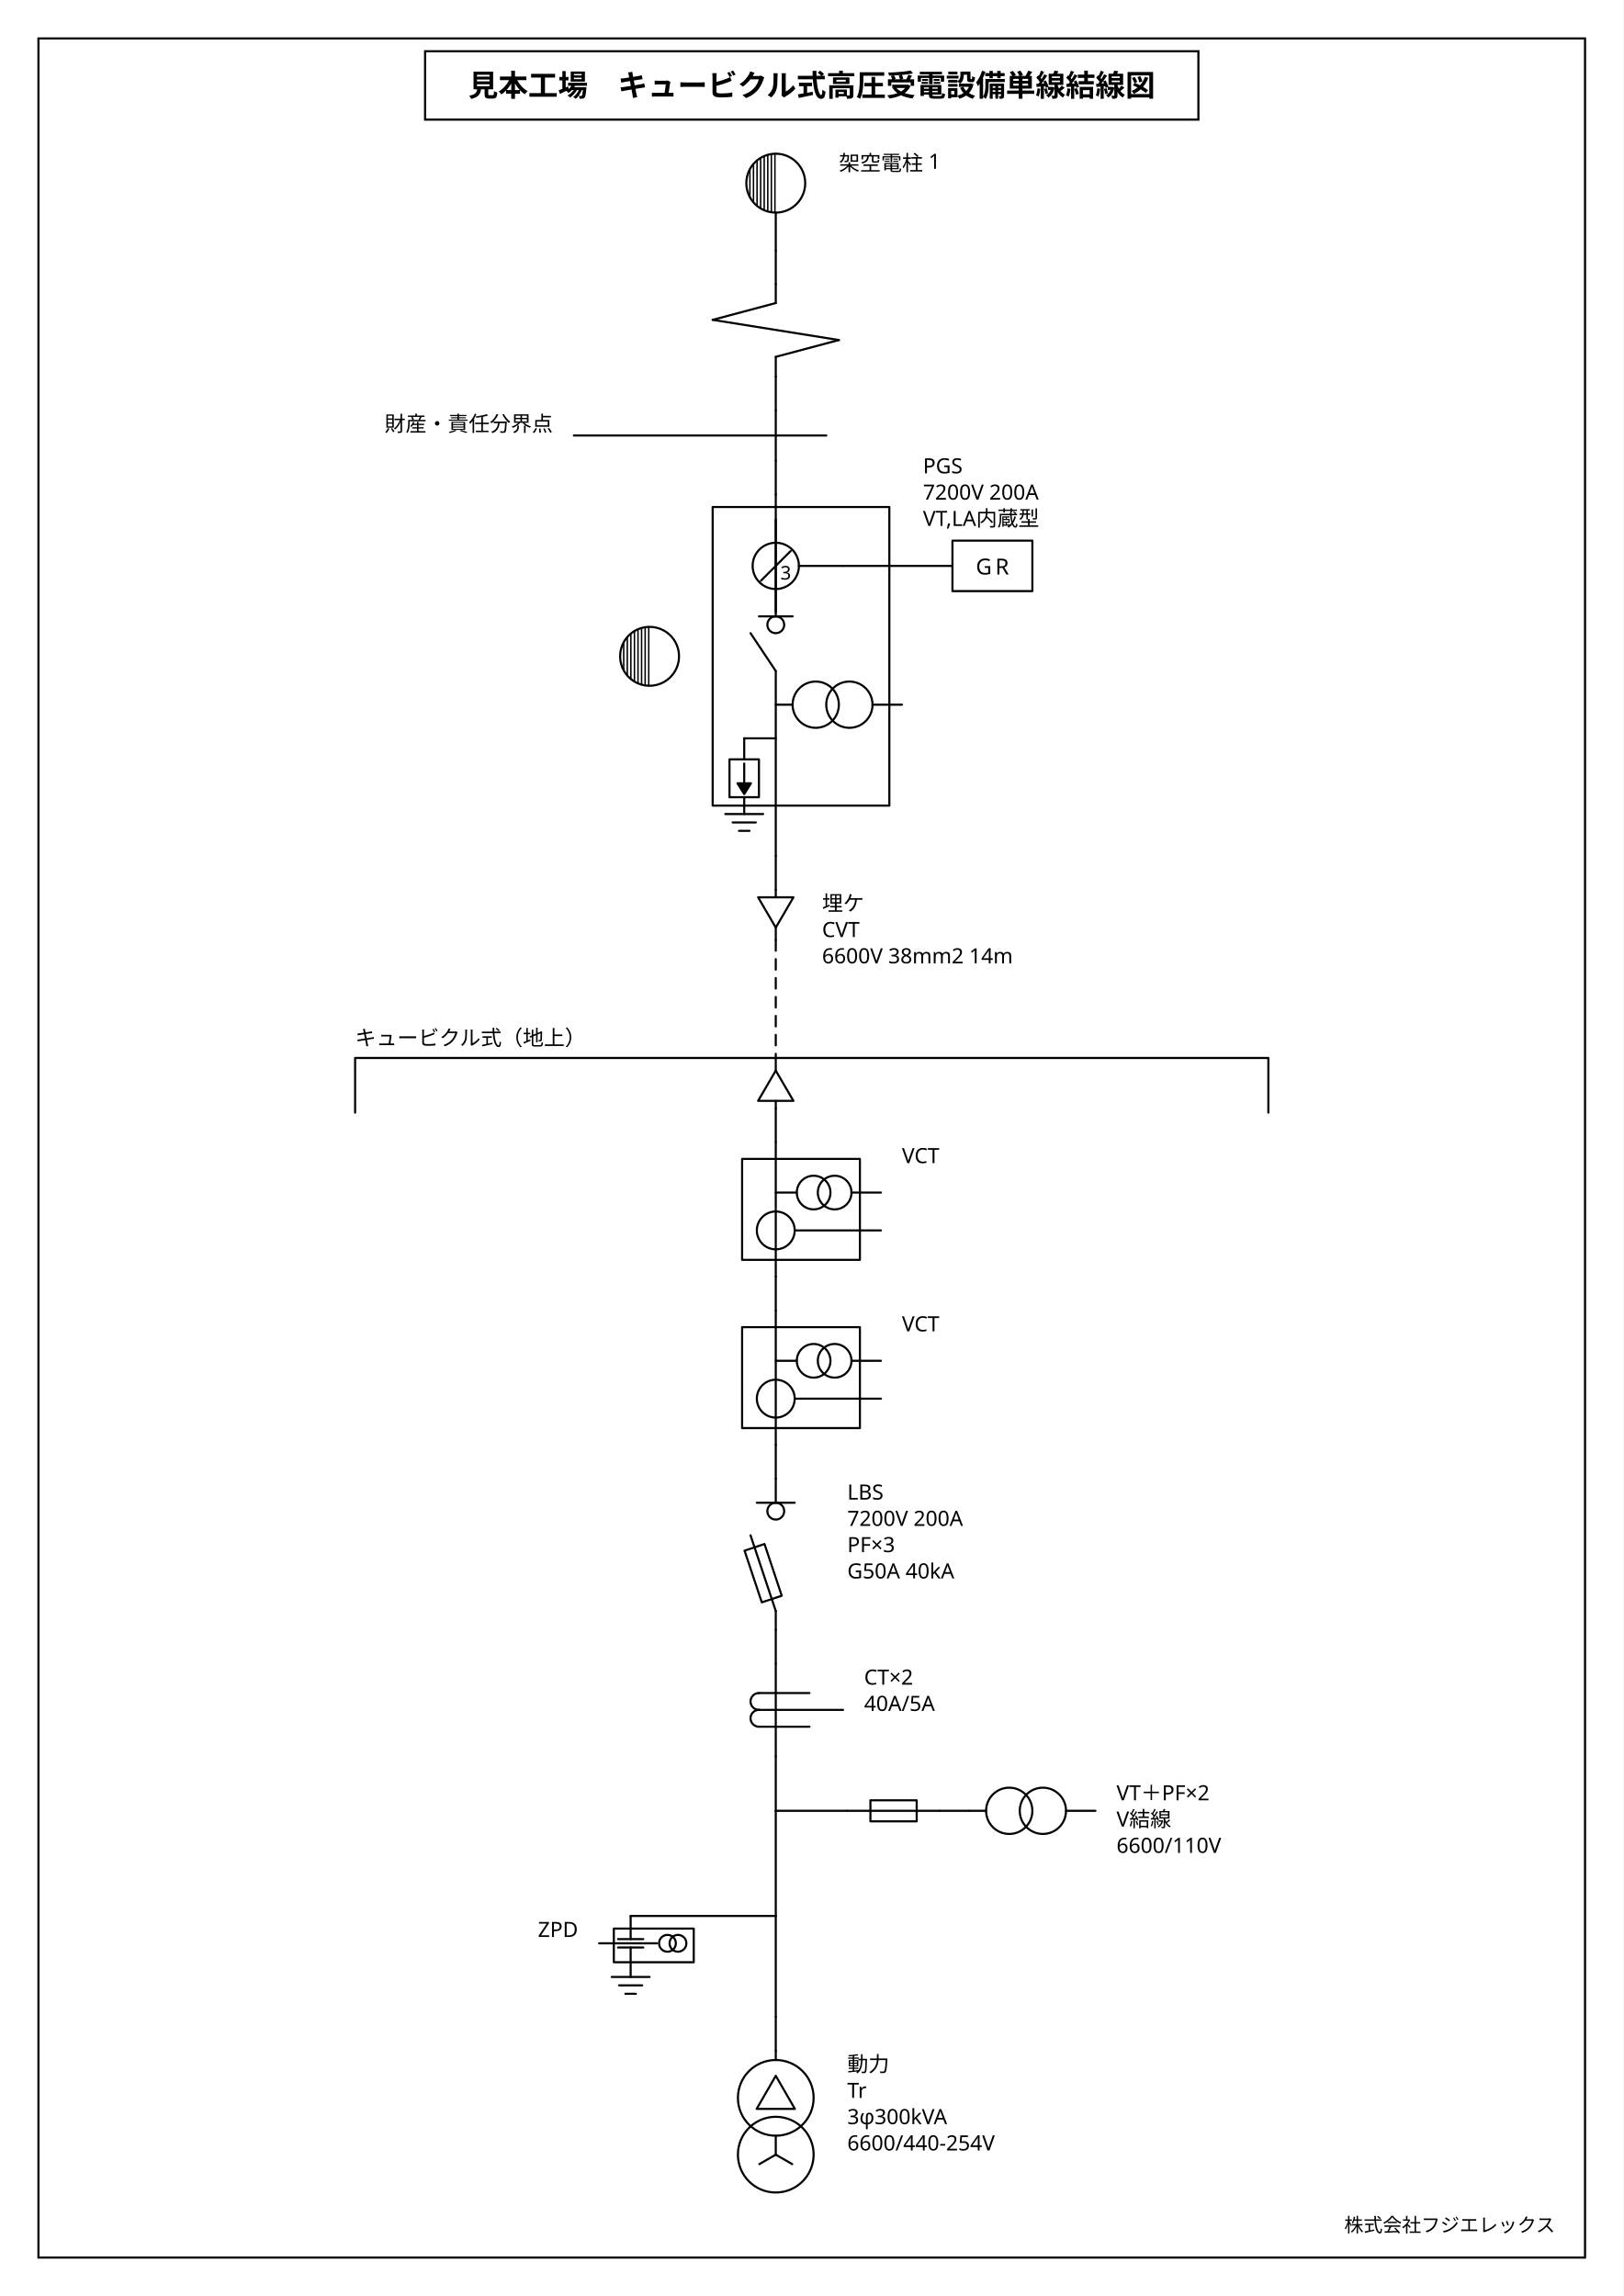
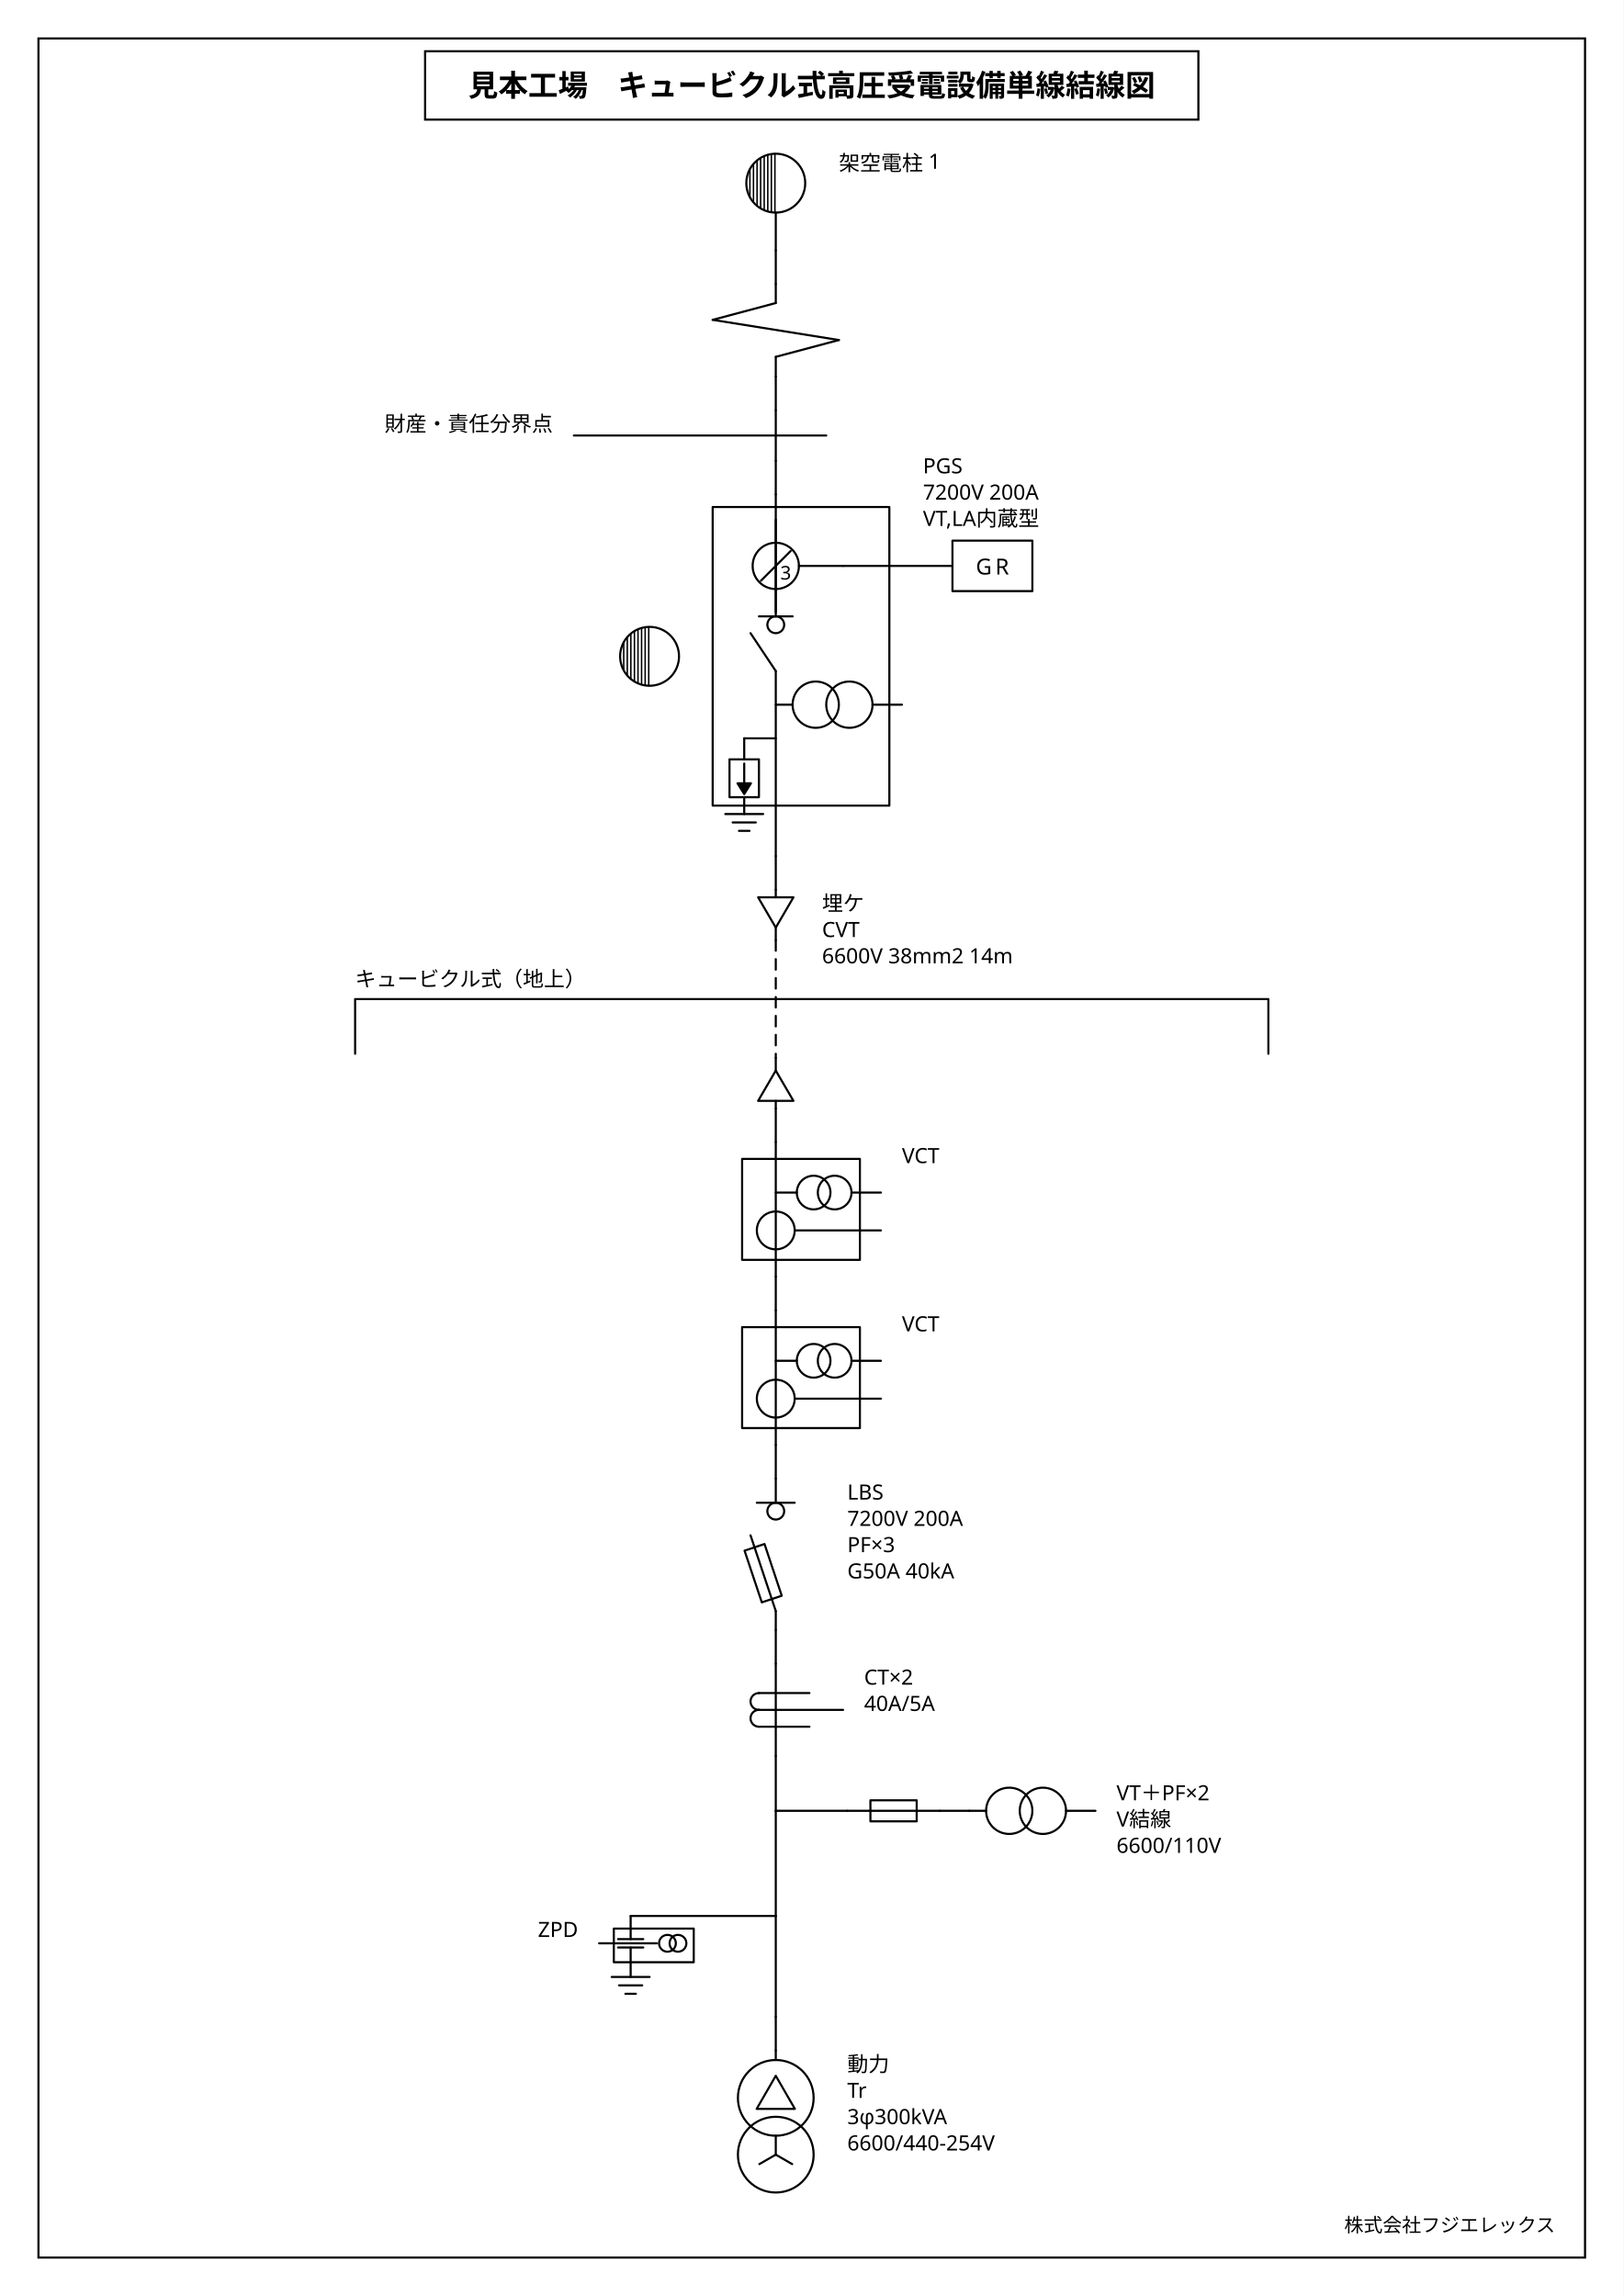
<svg xmlns="http://www.w3.org/2000/svg" viewBox="0 0 760 1075" width="760" height="1075">
  <rect x="0" y="0" width="760" height="1075" fill="#fff" />
  <g stroke="#000" fill="none">
    <rect x="18" y="18" width="724" height="1039" stroke-width="1" />
    <rect x="199" y="24" width="362" height="32" stroke-width="1" />
  </g>
  <text x="380" y="45" font-size="14" font-weight="700" text-anchor="middle" font-family="IPAGothic, 'IPAゴシック', 'Noto Sans JP', 'Hiragino Kaku Gothic ProN', 'Yu Gothic', sans-serif" fill="#000">見本工場　キュービクル式高圧受電設備単線結線図</text>
  <text x="728" y="1045" font-size="9" text-anchor="end" font-family="IPAGothic, 'IPAゴシック', 'Noto Sans JP', 'Hiragino Kaku Gothic ProN', 'Yu Gothic', sans-serif" fill="#000">株式会社フジエレックス</text>
  <g transform="translate(363.16 70) scale(0.9846)">
    <g stroke="#000" fill="none" stroke-linecap="round" stroke-linejoin="round" color="#000">
-       <path d="M -200 432 L 234.2 432 M -200 432 L -200 458 M 234.2 432 L 234.2 458" fill="none" stroke-width="1" />
-       <text x="-200" y="426" font-size="10" font-family="IPAGothic, 'IPAゴシック', 'Noto Sans JP', 'Hiragino Kaku Gothic ProN', 'Yu Gothic', sans-serif" fill="currentColor" stroke="none">キュービクル式（地上）</text>
+       <path d="M -200 404 L 234.2 404 M -200 404 L -200 430 M 234.2 404 L 234.2 430" fill="none" stroke-width="1" />
+       <text x="-200" y="398" font-size="10" font-family="IPAGothic, 'IPAゴシック', 'Noto Sans JP', 'Hiragino Kaku Gothic ProN', 'Yu Gothic', sans-serif" fill="currentColor" stroke="none">キュービクル式（地上）</text>
      <line x1="0" y1="48" x2="0" y2="64" stroke-width="1" />
      <line x1="0" y1="108" x2="0" y2="124" stroke-width="1" />
      <line x1="0" y1="148" x2="0" y2="164" stroke-width="1" />
      <line x1="0" y1="280" x2="-15" y2="280" stroke-width="1" />
      <line x1="32" y1="198" x2="84" y2="198" stroke-width="1" />
      <line x1="0" y1="336" x2="0" y2="352" stroke-width="1" />
      <line x1="0" y1="376" x2="0" y2="432" stroke-width="1" stroke-dasharray="5 4" />
      <line x1="0" y1="456" x2="0" y2="472" stroke-width="1" />
      <line x1="0" y1="536" x2="0" y2="552" stroke-width="1" />
      <line x1="0" y1="616" x2="0" y2="632" stroke-width="1" />
      <line x1="0" y1="704" x2="0" y2="720" stroke-width="1" />
      <line x1="0" y1="764" x2="0" y2="790" stroke-width="1" />
      <line x1="0" y1="790" x2="34" y2="790" stroke-width="1" />
      <line x1="78" y1="790" x2="92" y2="790" stroke-width="1" />
      <line x1="0" y1="790" x2="0" y2="840" stroke-width="1" />
      <line x1="0" y1="840" x2="-69" y2="840" stroke-width="1" />
      <line x1="0" y1="840" x2="0" y2="888" stroke-width="1" />
      <line x1="0" y1="888" x2="0" y2="904" stroke-width="1" />
      <g transform="translate(-16 0)">
        <circle cx="16" cy="16" r="14" fill="none" stroke-width="1" />
        <line x1="3.7" y1="9.313" x2="3.7" y2="22.687" stroke-width="0.7" />
        <line x1="5.4" y1="6.855" x2="5.4" y2="25.145" stroke-width="0.7" />
        <line x1="7.1" y1="5.193" x2="7.1" y2="26.807" stroke-width="0.7" />
        <line x1="8.8" y1="3.993" x2="8.8" y2="28.007" stroke-width="0.7" />
        <line x1="10.5" y1="3.126" x2="10.5" y2="28.874" stroke-width="0.7" />
        <line x1="12.2" y1="2.526" x2="12.2" y2="29.474" stroke-width="0.7" />
        <line x1="13.9" y1="2.158" x2="13.9" y2="29.842" stroke-width="0.7" />
        <line x1="15.6" y1="2.006" x2="15.6" y2="29.994" stroke-width="0.7" />
        <line x1="16" y1="30" x2="16" y2="48" stroke-width="1" />
      </g>
      <text x="30" y="10" font-size="10" text-anchor="start" font-family="IPAGothic, 'IPAゴシック', 'Noto Sans JP', 'Hiragino Kaku Gothic ProN', 'Yu Gothic', sans-serif" fill="currentColor" stroke="none">
        <tspan x="30" dy="0">架空電柱 1</tspan>
      </text>
      <g transform="translate(-30 64)">
        <line x1="30" y1="0" x2="30" y2="9" stroke-width="1" />
        <line x1="30" y1="9" x2="0" y2="17" stroke-width="1" />
        <line x1="0" y1="17" x2="60" y2="26.6" stroke-width="1" />
        <line x1="60" y1="26.6" x2="30" y2="34.6" stroke-width="1" />
        <line x1="30" y1="34.6" x2="30" y2="44" stroke-width="1" />
      </g>
      <g transform="translate(-96 124)">
        <line x1="96" y1="0" x2="96" y2="24" stroke-width="1" />
        <line x1="0" y1="12" x2="120" y2="12" stroke-width="1" />
      </g>
      <text x="-106" y="134" font-size="10" text-anchor="end" font-family="IPAGothic, 'IPAゴシック', 'Noto Sans JP', 'Hiragino Kaku Gothic ProN', 'Yu Gothic', sans-serif" fill="currentColor" stroke="none">
        <tspan x="-106" dy="0">財産・責任分界点</tspan>
      </text>
      <g transform="translate(-36 164)">
        <line x1="36" y1="0" x2="36" y2="6" stroke-width="1" />
        <rect x="6" y="6" width="84" height="142" fill="none" stroke-width="1" />
        <line x1="36" y1="6" x2="36" y2="58" stroke-width="1" />
        <line x1="28" y1="58" x2="44" y2="58" stroke-width="1" />
        <circle cx="36" cy="62" r="4" fill="none" stroke-width="1" />
        <line x1="36" y1="84" x2="24" y2="66" stroke-width="1" />
        <line x1="36" y1="84" x2="36" y2="172" stroke-width="1" />
      </g>
      <text x="70" y="154" font-size="10" text-anchor="start" font-family="IPAGothic, 'IPAゴシック', 'Noto Sans JP', 'Hiragino Kaku Gothic ProN', 'Yu Gothic', sans-serif" fill="currentColor" stroke="none">
        <tspan x="70" dy="0">PGS</tspan>
        <tspan x="70" dy="12.5">7200V 200A</tspan>
        <tspan x="70" dy="12.5">VT,LA内蔵型</tspan>
      </text>
      <g transform="translate(-76 225)">
        <circle cx="16" cy="16" r="14" fill="none" stroke-width="1" />
        <line x1="3.7" y1="9.313" x2="3.7" y2="22.687" stroke-width="0.7" />
        <line x1="5.4" y1="6.855" x2="5.4" y2="25.145" stroke-width="0.7" />
        <line x1="7.1" y1="5.193" x2="7.1" y2="26.807" stroke-width="0.7" />
        <line x1="8.8" y1="3.993" x2="8.8" y2="28.007" stroke-width="0.7" />
        <line x1="10.5" y1="3.126" x2="10.5" y2="28.874" stroke-width="0.7" />
        <line x1="12.2" y1="2.526" x2="12.2" y2="29.474" stroke-width="0.7" />
        <line x1="13.9" y1="2.158" x2="13.9" y2="29.842" stroke-width="0.7" />
        <line x1="15.6" y1="2.006" x2="15.6" y2="29.994" stroke-width="0.7" />
      </g>
      <g transform="translate(-20 176)">
        <line x1="20" y1="0" x2="20" y2="44" stroke-width="1" />
        <circle cx="20" cy="22" r="11" fill="none" stroke-width="1" />
        <line x1="12.929" y1="29.071" x2="27.071" y2="14.929" stroke-width="1" />
        <text x="24.75" y="25" font-size="9" text-anchor="middle" dominant-baseline="central" font-family="IPAGothic, 'IPAゴシック', 'Noto Sans JP', 'Hiragino Kaku Gothic ProN', 'Yu Gothic', sans-serif" fill="currentColor" stroke="none">3</text>
        <line x1="31" y1="22" x2="52" y2="22" stroke-width="1" />
      </g>
      <g transform="translate(0 249)">
        <line x1="0" y1="15" x2="8" y2="15" stroke-width="1" />
        <circle cx="19" cy="15" r="11" fill="none" stroke-width="1" />
        <circle cx="35" cy="15" r="11" fill="none" stroke-width="1" />
        <line x1="46" y1="15" x2="60" y2="15" stroke-width="1" />
      </g>
      <g transform="translate(-35 280)">
        <line x1="20" y1="0" x2="20" y2="10" stroke-width="1" />
        <rect x="13" y="10" width="14" height="18" fill="none" stroke-width="1" />
        <line x1="20" y1="12" x2="20" y2="23" stroke-width="1" />
        <polygon points="16.8,21.38 20,26.5 23.2,21.38" fill="currentColor" stroke-width="1" />
        <line x1="20" y1="28" x2="20" y2="36" stroke-width="1" />
        <line x1="11" y1="36" x2="29" y2="36" stroke-width="1" />
        <line x1="14.5" y1="40" x2="25.5" y2="40" stroke-width="1" />
        <line x1="17.5" y1="44" x2="22.5" y2="44" stroke-width="1" />
      </g>
      <g transform="translate(84 186)">
        <rect x="0" y="0" width="38" height="24" fill="none" stroke-width="1" />
        <text x="19" y="12" font-size="10.5" text-anchor="middle" dominant-baseline="central" font-family="IPAGothic, 'IPAゴシック', 'Noto Sans JP', 'Hiragino Kaku Gothic ProN', 'Yu Gothic', sans-serif" letter-spacing="1.6" fill="currentColor" stroke="none">GR</text>
      </g>
      <g transform="translate(-12 352)">
        <line x1="12" y1="0" x2="12" y2="3.6" stroke-width="1" />
        <polygon points="3.6,3.6 20.4,3.6 12,18" fill="none" stroke-width="1" />
        <line x1="12" y1="18" x2="12" y2="24" stroke-width="1" />
      </g>
      <text x="22" y="362" font-size="10" text-anchor="start" font-family="IPAGothic, 'IPAゴシック', 'Noto Sans JP', 'Hiragino Kaku Gothic ProN', 'Yu Gothic', sans-serif" fill="currentColor" stroke="none">
        <tspan x="22" dy="0">埋ケ</tspan>
        <tspan x="22" dy="12.5">CVT</tspan>
        <tspan x="22" dy="12.5">6600V 38mm2 14m</tspan>
      </text>
      <g transform="translate(-12 432) rotate(180 12 12)">
        <line x1="12" y1="0" x2="12" y2="3.6" stroke-width="1" />
        <polygon points="3.6,3.6 20.4,3.6 12,18" fill="none" stroke-width="1" />
        <line x1="12" y1="18" x2="12" y2="24" stroke-width="1" />
      </g>
      <g transform="translate(-22 472)">
        <line x1="22" y1="0" x2="22" y2="64" stroke-width="1" />
        <rect x="6" y="8" width="56" height="48" fill="none" stroke-width="1" />
        <line x1="22" y1="24" x2="32" y2="24" stroke-width="1" />
        <circle cx="40" cy="24" r="8" fill="none" stroke-width="1" />
        <circle cx="50" cy="24" r="8" fill="none" stroke-width="1" />
        <line x1="58" y1="24" x2="72" y2="24" stroke-width="1" />
        <circle cx="22" cy="42" r="9" fill="none" stroke-width="1" />
        <line x1="31" y1="42" x2="72" y2="42" stroke-width="1" />
      </g>
      <text x="60" y="482" font-size="10" text-anchor="start" font-family="IPAGothic, 'IPAゴシック', 'Noto Sans JP', 'Hiragino Kaku Gothic ProN', 'Yu Gothic', sans-serif" fill="currentColor" stroke="none">
        <tspan x="60" dy="0">VCT</tspan>
      </text>
      <g transform="translate(-22 552)">
        <line x1="22" y1="0" x2="22" y2="64" stroke-width="1" />
        <rect x="6" y="8" width="56" height="48" fill="none" stroke-width="1" />
        <line x1="22" y1="24" x2="32" y2="24" stroke-width="1" />
        <circle cx="40" cy="24" r="8" fill="none" stroke-width="1" />
        <circle cx="50" cy="24" r="8" fill="none" stroke-width="1" />
        <line x1="58" y1="24" x2="72" y2="24" stroke-width="1" />
        <circle cx="22" cy="42" r="9" fill="none" stroke-width="1" />
        <line x1="31" y1="42" x2="72" y2="42" stroke-width="1" />
      </g>
      <text x="60" y="562" font-size="10" text-anchor="start" font-family="IPAGothic, 'IPAゴシック', 'Noto Sans JP', 'Hiragino Kaku Gothic ProN', 'Yu Gothic', sans-serif" fill="currentColor" stroke="none">
        <tspan x="60" dy="0">VCT</tspan>
      </text>
      <g transform="translate(-24 632)">
        <line x1="24" y1="0" x2="24" y2="11.5" stroke-width="1" />
        <line x1="15" y1="11.5" x2="33" y2="11.5" stroke-width="1" />
        <circle cx="24" cy="15.5" r="4" fill="none" stroke-width="1" />
        <line x1="24" y1="63" x2="12" y2="27" stroke-width="1" />
        <polygon points="26.843,55.719 18.643,31.119 9.157,34.281 17.357,58.881" fill="none" stroke-width="1" />
        <line x1="24" y1="63" x2="24" y2="72" stroke-width="1" />
      </g>
      <text x="34" y="642" font-size="10" text-anchor="start" font-family="IPAGothic, 'IPAゴシック', 'Noto Sans JP', 'Hiragino Kaku Gothic ProN', 'Yu Gothic', sans-serif" fill="currentColor" stroke="none">
        <tspan x="34" dy="0">LBS</tspan>
        <tspan x="34" dy="12.5">7200V 200A</tspan>
        <tspan x="34" dy="12.5">PF×3</tspan>
        <tspan x="34" dy="12.5">G50A 40kA</tspan>
      </text>
      <g transform="translate(-24 720)">
        <line x1="24" y1="0" x2="24" y2="44" stroke-width="1" />
        <line x1="16" y1="14" x2="40" y2="14" stroke-width="1" />
        <line x1="16" y1="30" x2="40" y2="30" stroke-width="1" />
        <line x1="16" y1="22" x2="56" y2="22" stroke-width="1" />
        <path d="M 16 14 A 4 4 0 0 0 16 22" fill="none" stroke-width="1" />
        <path d="M 16 22 A 4 4 0 0 0 16 30" fill="none" stroke-width="1" />
      </g>
      <text x="42" y="730" font-size="10" text-anchor="start" font-family="IPAGothic, 'IPAゴシック', 'Noto Sans JP', 'Hiragino Kaku Gothic ProN', 'Yu Gothic', sans-serif" fill="currentColor" stroke="none">
        <tspan x="42" dy="0">CT×2</tspan>
        <tspan x="42" dy="12.5">40A/5A</tspan>
      </text>
      <g transform="translate(36 768) rotate(-90 20 22)">
        <line x1="20" y1="0" x2="20" y2="44" stroke-width="1" />
        <rect x="15" y="11" width="10" height="22" fill="none" stroke-width="1" />
      </g>
      <g transform="translate(92 775)">
        <line x1="0" y1="15" x2="8" y2="15" stroke-width="1" />
        <circle cx="19" cy="15" r="11" fill="none" stroke-width="1" />
        <circle cx="35" cy="15" r="11" fill="none" stroke-width="1" />
        <line x1="46" y1="15" x2="60" y2="15" stroke-width="1" />
      </g>
      <text x="162" y="785" font-size="10" text-anchor="start" font-family="IPAGothic, 'IPAゴシック', 'Noto Sans JP', 'Hiragino Kaku Gothic ProN', 'Yu Gothic', sans-serif" fill="currentColor" stroke="none">
        <tspan x="162" dy="0">VT＋PF×2</tspan>
        <tspan x="162" dy="12.5">V結線</tspan>
        <tspan x="162" dy="12.5">6600/110V</tspan>
      </text>
      <g transform="translate(-84 840)">
        <line x1="15" y1="0" x2="15" y2="11" stroke-width="1" />
        <rect x="7" y="6" width="38" height="16" fill="none" stroke-width="1" />
        <line x1="9" y1="11" x2="21" y2="11" stroke-width="1" />
        <line x1="9" y1="15" x2="21" y2="15" stroke-width="1" />
        <line x1="15" y1="15" x2="15" y2="29" stroke-width="1" />
        <line x1="6" y1="29" x2="24" y2="29" stroke-width="1" />
        <line x1="9.5" y1="33" x2="20.5" y2="33" stroke-width="1" />
        <line x1="12.5" y1="37" x2="17.5" y2="37" stroke-width="1" />
        <line x1="0" y1="13" x2="27.5" y2="13" stroke-width="1" />
        <circle cx="32.5" cy="13" r="4" fill="none" stroke-width="1" />
        <circle cx="37.5" cy="13" r="4" fill="none" stroke-width="1" />
      </g>
      <text x="-94" y="850" font-size="10" text-anchor="end" font-family="IPAGothic, 'IPAゴシック', 'Noto Sans JP', 'Hiragino Kaku Gothic ProN', 'Yu Gothic', sans-serif" fill="currentColor" stroke="none">
        <tspan x="-94" dy="0">ZPD</tspan>
      </text>
      <g transform="translate(-24 904)">
        <line x1="24" y1="0" x2="24" y2="4.5" stroke-width="1" />
        <circle cx="24" cy="22.5" r="18" fill="none" stroke-width="1" />
        <circle cx="24" cy="49.5" r="18" fill="none" stroke-width="1" />
        <polygon points="24,12 33.093,27.75 14.907,27.75" fill="none" stroke-width="1" />
        <line x1="24" y1="49.5" x2="24" y2="40.5" stroke-width="1" />
        <line x1="24" y1="49.5" x2="31.794" y2="54" stroke-width="1" />
        <line x1="24" y1="49.5" x2="16.206" y2="54" stroke-width="1" />
      </g>
      <text x="34" y="914" font-size="10" text-anchor="start" font-family="IPAGothic, 'IPAゴシック', 'Noto Sans JP', 'Hiragino Kaku Gothic ProN', 'Yu Gothic', sans-serif" fill="currentColor" stroke="none">
        <tspan x="34" dy="0">動力</tspan>
        <tspan x="34" dy="12.5">Tr</tspan>
        <tspan x="34" dy="12.5">3φ300kVA</tspan>
        <tspan x="34" dy="12.5">6600/440-254V</tspan>
      </text>
    </g>
  </g>
</svg>
